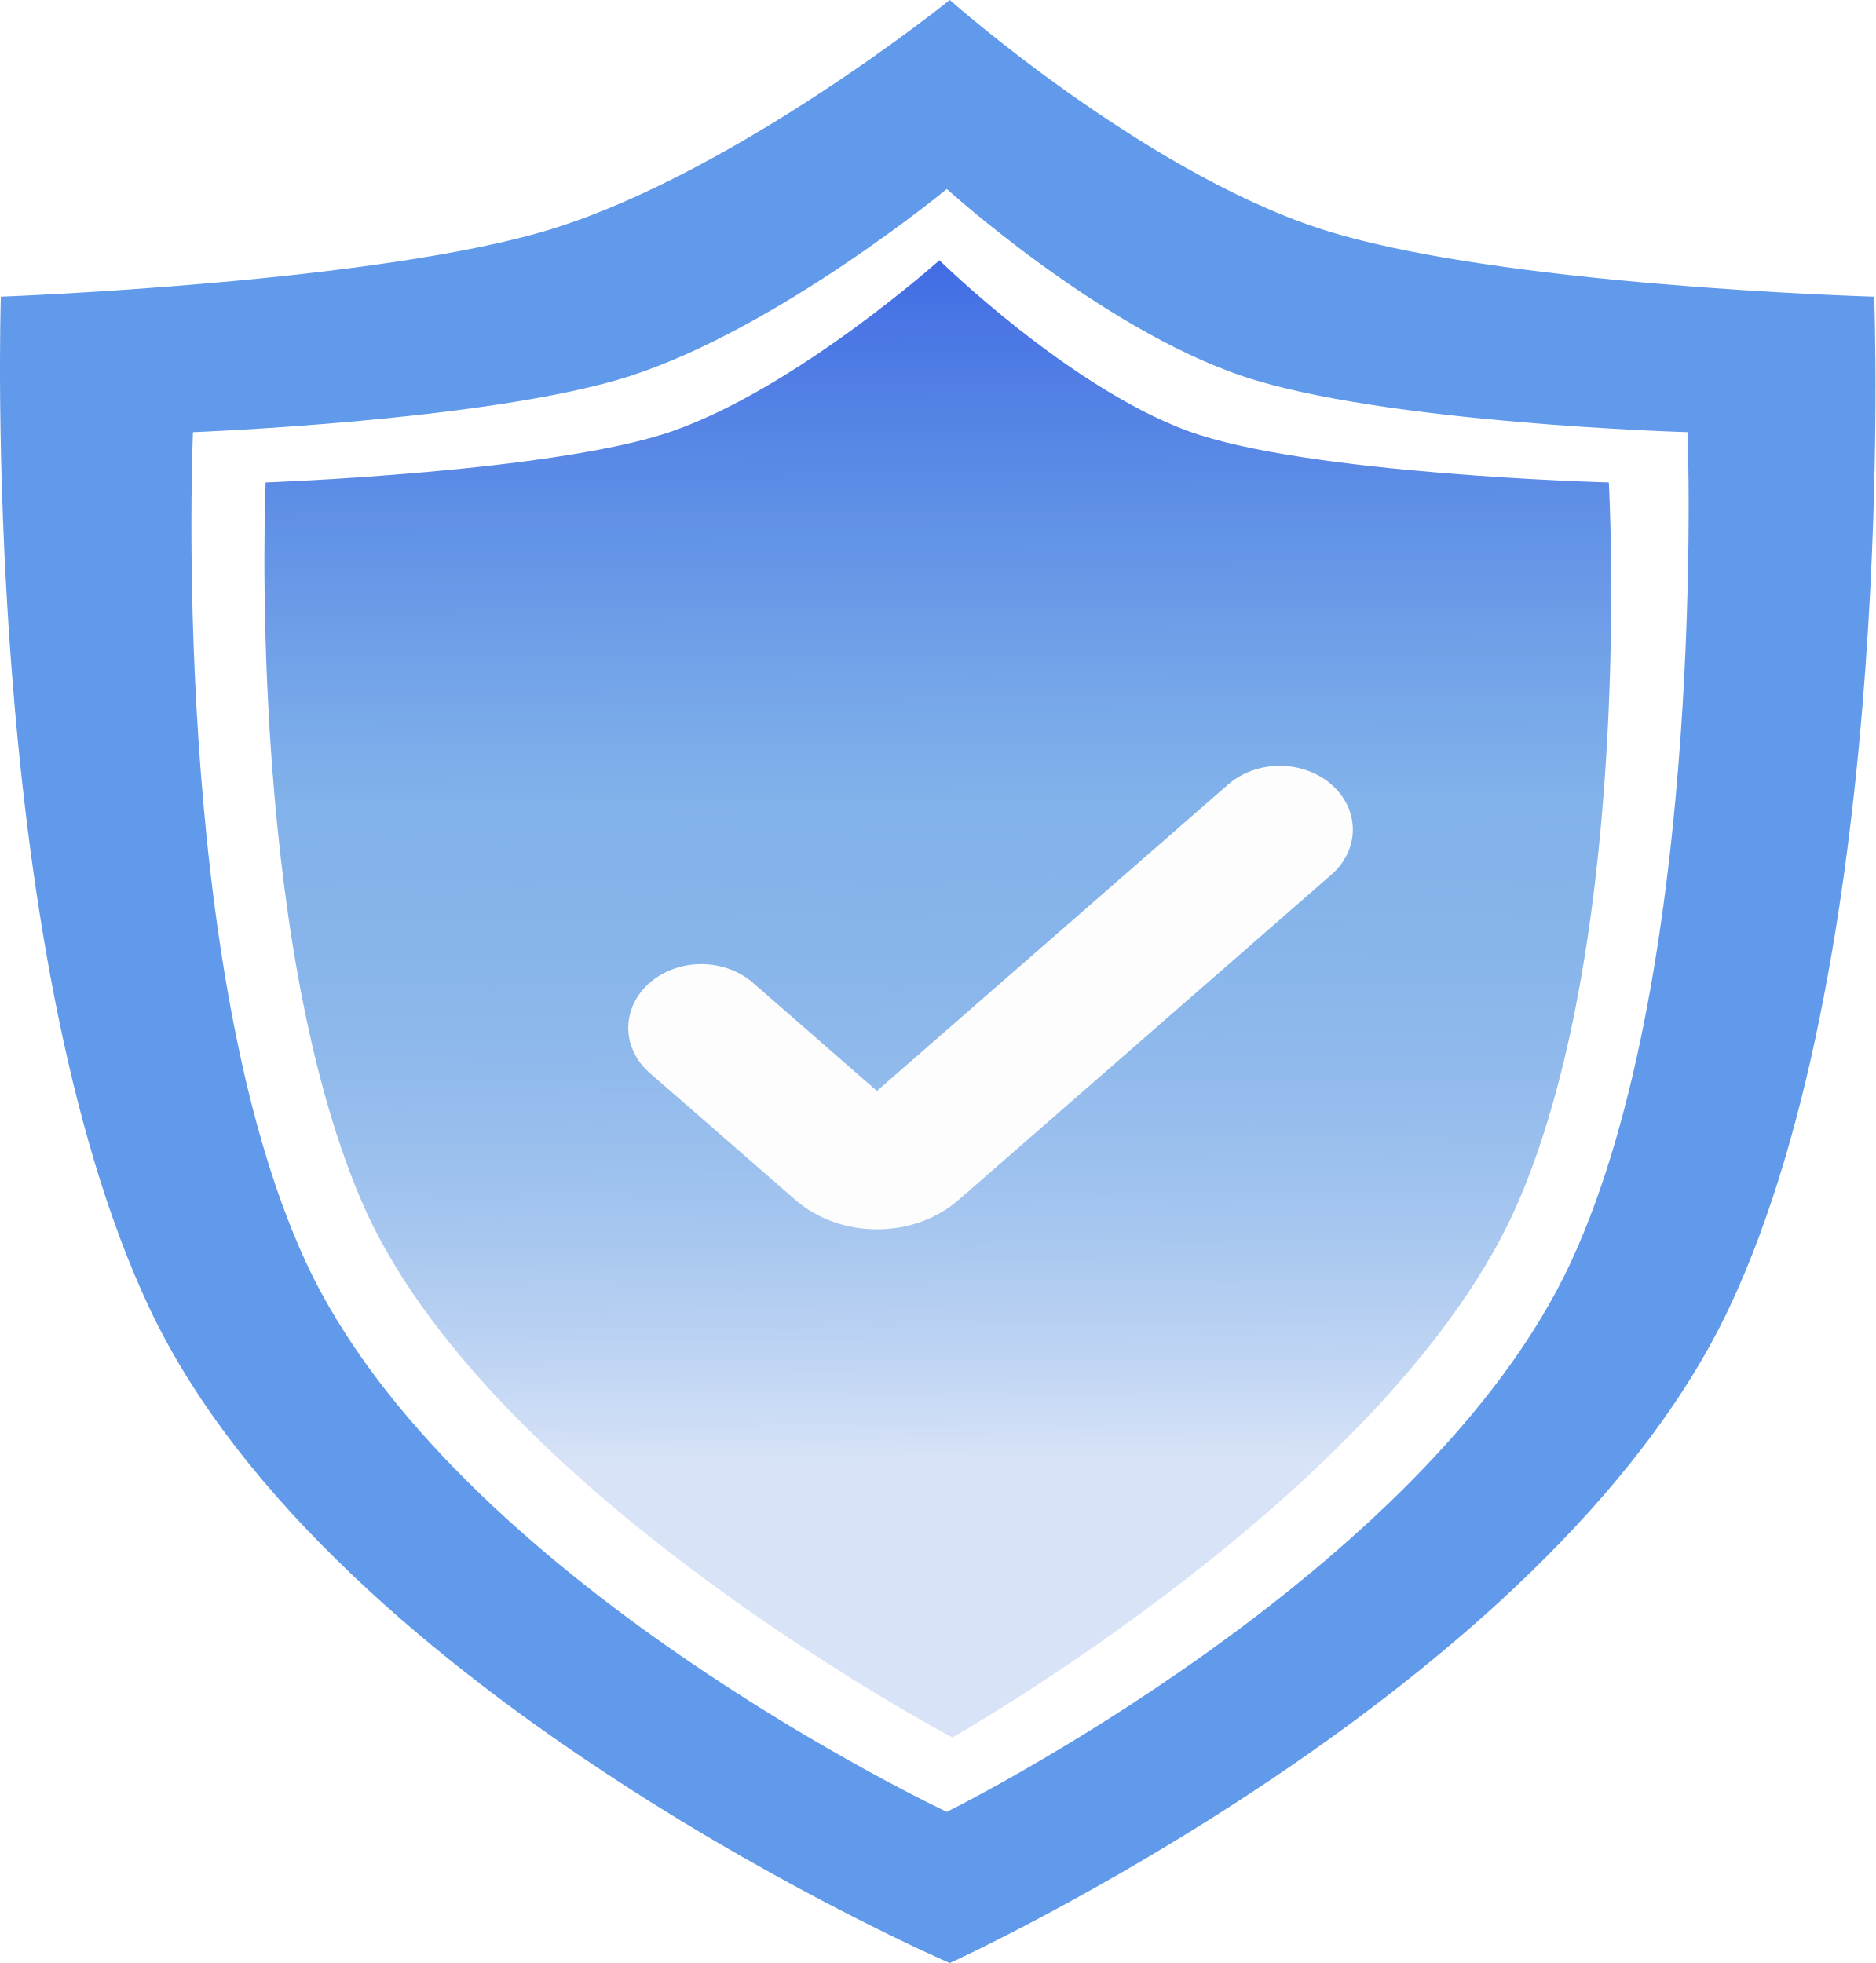
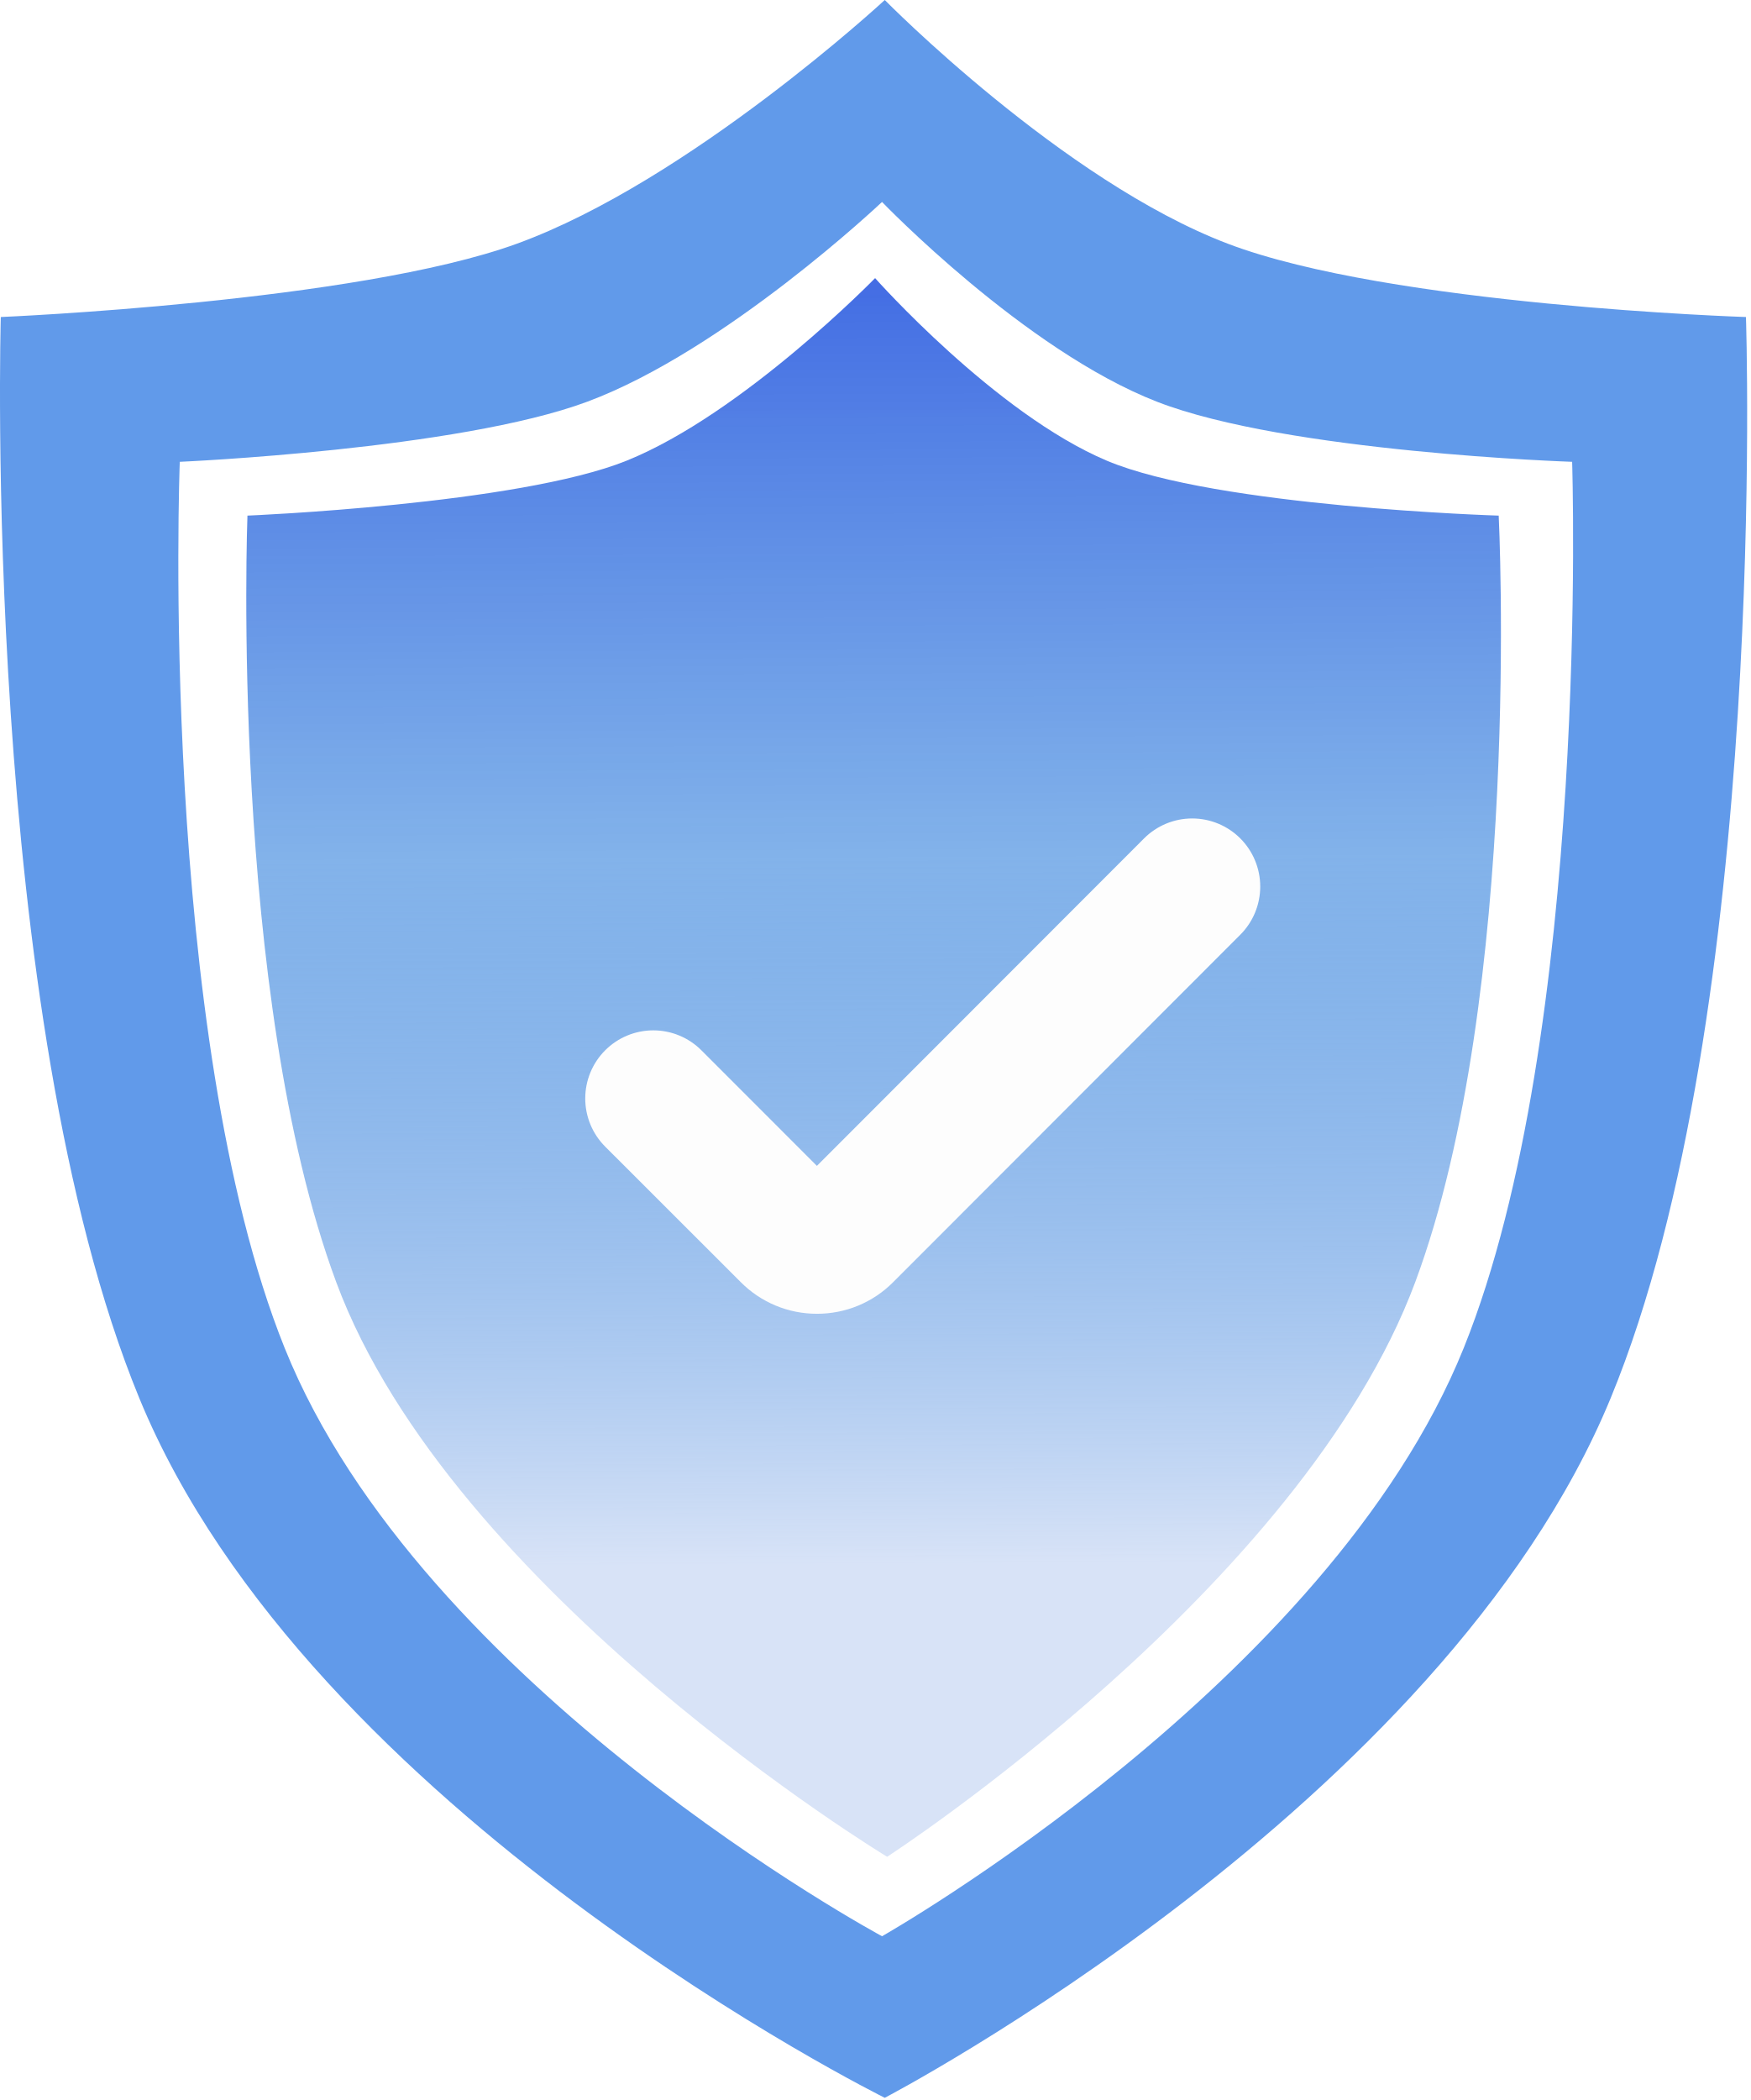
- <svg xmlns="http://www.w3.org/2000/svg" width="107" height="112" viewBox="0 0 107 112" fill="none">
-   <path d="M54.184 0C54.184 0 65.077 9.658 75.199 13.013C85.136 16.306 106.857 16.924 106.924 16.926C106.924 16.926 108.358 54.091 98.639 74.647C88.316 96.481 54.184 112.002 54.184 112.002C54.048 111.943 18.966 96.776 8.53 74.647C-1.162 54.097 0.048 16.926 0.048 16.926C0.048 16.926 21.814 16.13 31.649 13.013C42.182 9.673 54.125 0.047 54.184 0ZM54.016 10.783C53.964 10.826 44.397 18.714 35.959 21.45C28.092 24.001 11.069 24.655 11.009 24.657C11.006 24.732 9.675 55.146 17.432 71.971C25.798 90.117 53.932 103.337 54.016 103.377C54.016 103.377 81.367 89.868 89.639 71.971C97.418 55.142 96.282 24.734 96.279 24.657C96.279 24.657 78.832 24.154 70.856 21.45C62.745 18.701 54.016 10.783 54.016 10.783Z" fill="#619AEA" />
-   <path d="M15.156 27.527C15.156 27.527 31.727 26.932 38.37 24.596C45.503 22.089 53.593 14.848 53.593 14.848C53.593 14.848 60.951 22.083 67.788 24.596C74.512 27.067 91.784 27.527 91.784 27.527C91.784 27.527 93.24 53.045 86.675 68.445C79.702 84.801 54.331 99.132 54.331 99.132C54.331 99.132 27.652 85.055 20.589 68.445C14.042 53.049 15.156 27.527 15.156 27.527Z" fill="url(#paint0_linear_902_1543)" />
-   <path d="M50.028 70.14C49.16 70.141 48.301 69.992 47.5 69.701C46.699 69.41 45.972 68.984 45.361 68.446L37.064 61.216C36.677 60.878 36.37 60.477 36.16 60.036C35.951 59.595 35.843 59.122 35.843 58.645C35.843 58.167 35.951 57.694 36.16 57.253C36.37 56.812 36.677 56.411 37.064 56.073C37.451 55.736 37.91 55.468 38.416 55.285C38.921 55.102 39.463 55.008 40.01 55.008C40.557 55.008 41.099 55.102 41.605 55.285C42.11 55.468 42.57 55.736 42.956 56.073L50.03 62.243L70.066 44.76C70.848 44.078 71.908 43.695 73.013 43.695C74.118 43.695 75.177 44.078 75.959 44.76C76.346 45.097 76.653 45.498 76.863 45.939C77.072 46.381 77.18 46.854 77.18 47.331C77.18 47.809 77.072 48.282 76.863 48.723C76.653 49.164 76.346 49.565 75.959 49.902L54.693 68.459C54.081 68.994 53.354 69.418 52.554 69.707C51.753 69.996 50.895 70.143 50.028 70.14Z" fill="#FDFDFD" />
+ <svg xmlns="http://www.w3.org/2000/svg" width="446" height="535" viewBox="0 0 446 535" fill="none">
+   <path d="M225.457 0C225.457 0 270.78 46.089 312.895 62.095C354.299 77.83 444.857 80.763 444.904 80.765C444.904 80.765 450.869 258.103 410.428 356.193C367.476 460.378 225.457 534.441 225.457 534.441C225.326 534.376 78.98 461.943 35.493 356.193C-4.833 258.132 0.201 80.765 0.201 80.765C0.201 80.765 90.77 76.971 131.69 62.095C175.604 46.13 225.407 0.046 225.457 0ZM224.761 51.45C224.618 51.586 184.768 89.278 149.624 102.348C116.833 114.542 45.811 117.652 45.811 117.652C45.8 117.948 40.256 263.12 72.538 343.418C107.363 430.042 224.501 493.138 224.761 493.278C224.761 493.278 338.566 428.817 372.986 343.418C405.36 263.095 400.622 117.944 400.612 117.652C400.54 117.65 327.999 115.243 294.829 102.348C261.08 89.228 224.761 51.45 224.761 51.45Z" fill="#619AEA" />
+   <path d="M63.055 131.359C63.055 131.359 132.009 128.517 159.65 117.372C189.33 105.406 222.991 70.854 222.991 70.854C222.991 70.854 253.607 105.381 282.056 117.372C310.032 129.163 381.898 131.359 381.898 131.359C381.898 131.359 387.96 253.119 360.642 326.603C331.627 404.652 226.058 473.035 226.058 473.035C226.058 473.035 115.052 405.861 85.662 326.603C58.422 253.141 63.055 131.359 63.055 131.359Z" fill="url(#paint0_linear_815_1673)" />
+   <path d="M208.156 334.701C204.545 334.705 200.969 333.992 197.636 332.605C194.302 331.217 191.277 329.181 188.735 326.615L154.212 292.116C152.601 290.505 151.323 288.593 150.451 286.487C149.58 284.382 149.131 282.126 149.131 279.847C149.131 277.568 149.58 275.311 150.451 273.206C151.323 271.101 152.601 269.188 154.212 267.577C155.821 265.966 157.733 264.688 159.836 263.816C161.94 262.944 164.194 262.495 166.471 262.495C168.748 262.495 171.002 262.944 173.106 263.816C175.209 264.688 177.121 265.966 178.73 267.577L208.163 297.019L291.532 213.593C294.784 210.34 299.194 208.513 303.792 208.513C308.389 208.513 312.799 210.34 316.051 213.593C317.662 215.203 318.939 217.116 319.811 219.221C320.683 221.327 321.132 223.583 321.132 225.862C321.132 228.141 320.683 230.398 319.811 232.503C318.939 234.608 317.662 236.521 316.051 238.132L227.566 326.678C225.021 329.232 221.995 331.256 218.663 332.633C215.332 334.01 211.76 334.713 208.156 334.701Z" fill="#FDFDFD" />
  <defs>
-     <linearGradient id="paint0_linear_902_1543" x1="-5.585" y1="-10.224" x2="-5.172" y2="95.261" gradientUnits="userSpaceOnUse">
+     <linearGradient id="paint0_linear_815_1673" x1="-23.245" y1="-48.779" x2="-20.983" y2="454.563" gradientUnits="userSpaceOnUse">
      <stop offset="0.07" stop-color="#1E3AE1" />
      <stop offset="0.534" stop-color="#1D74D9" stop-opacity="0.55" />
      <stop offset="0.891" stop-color="#D8E3F7" />
    </linearGradient>
  </defs>
</svg>
